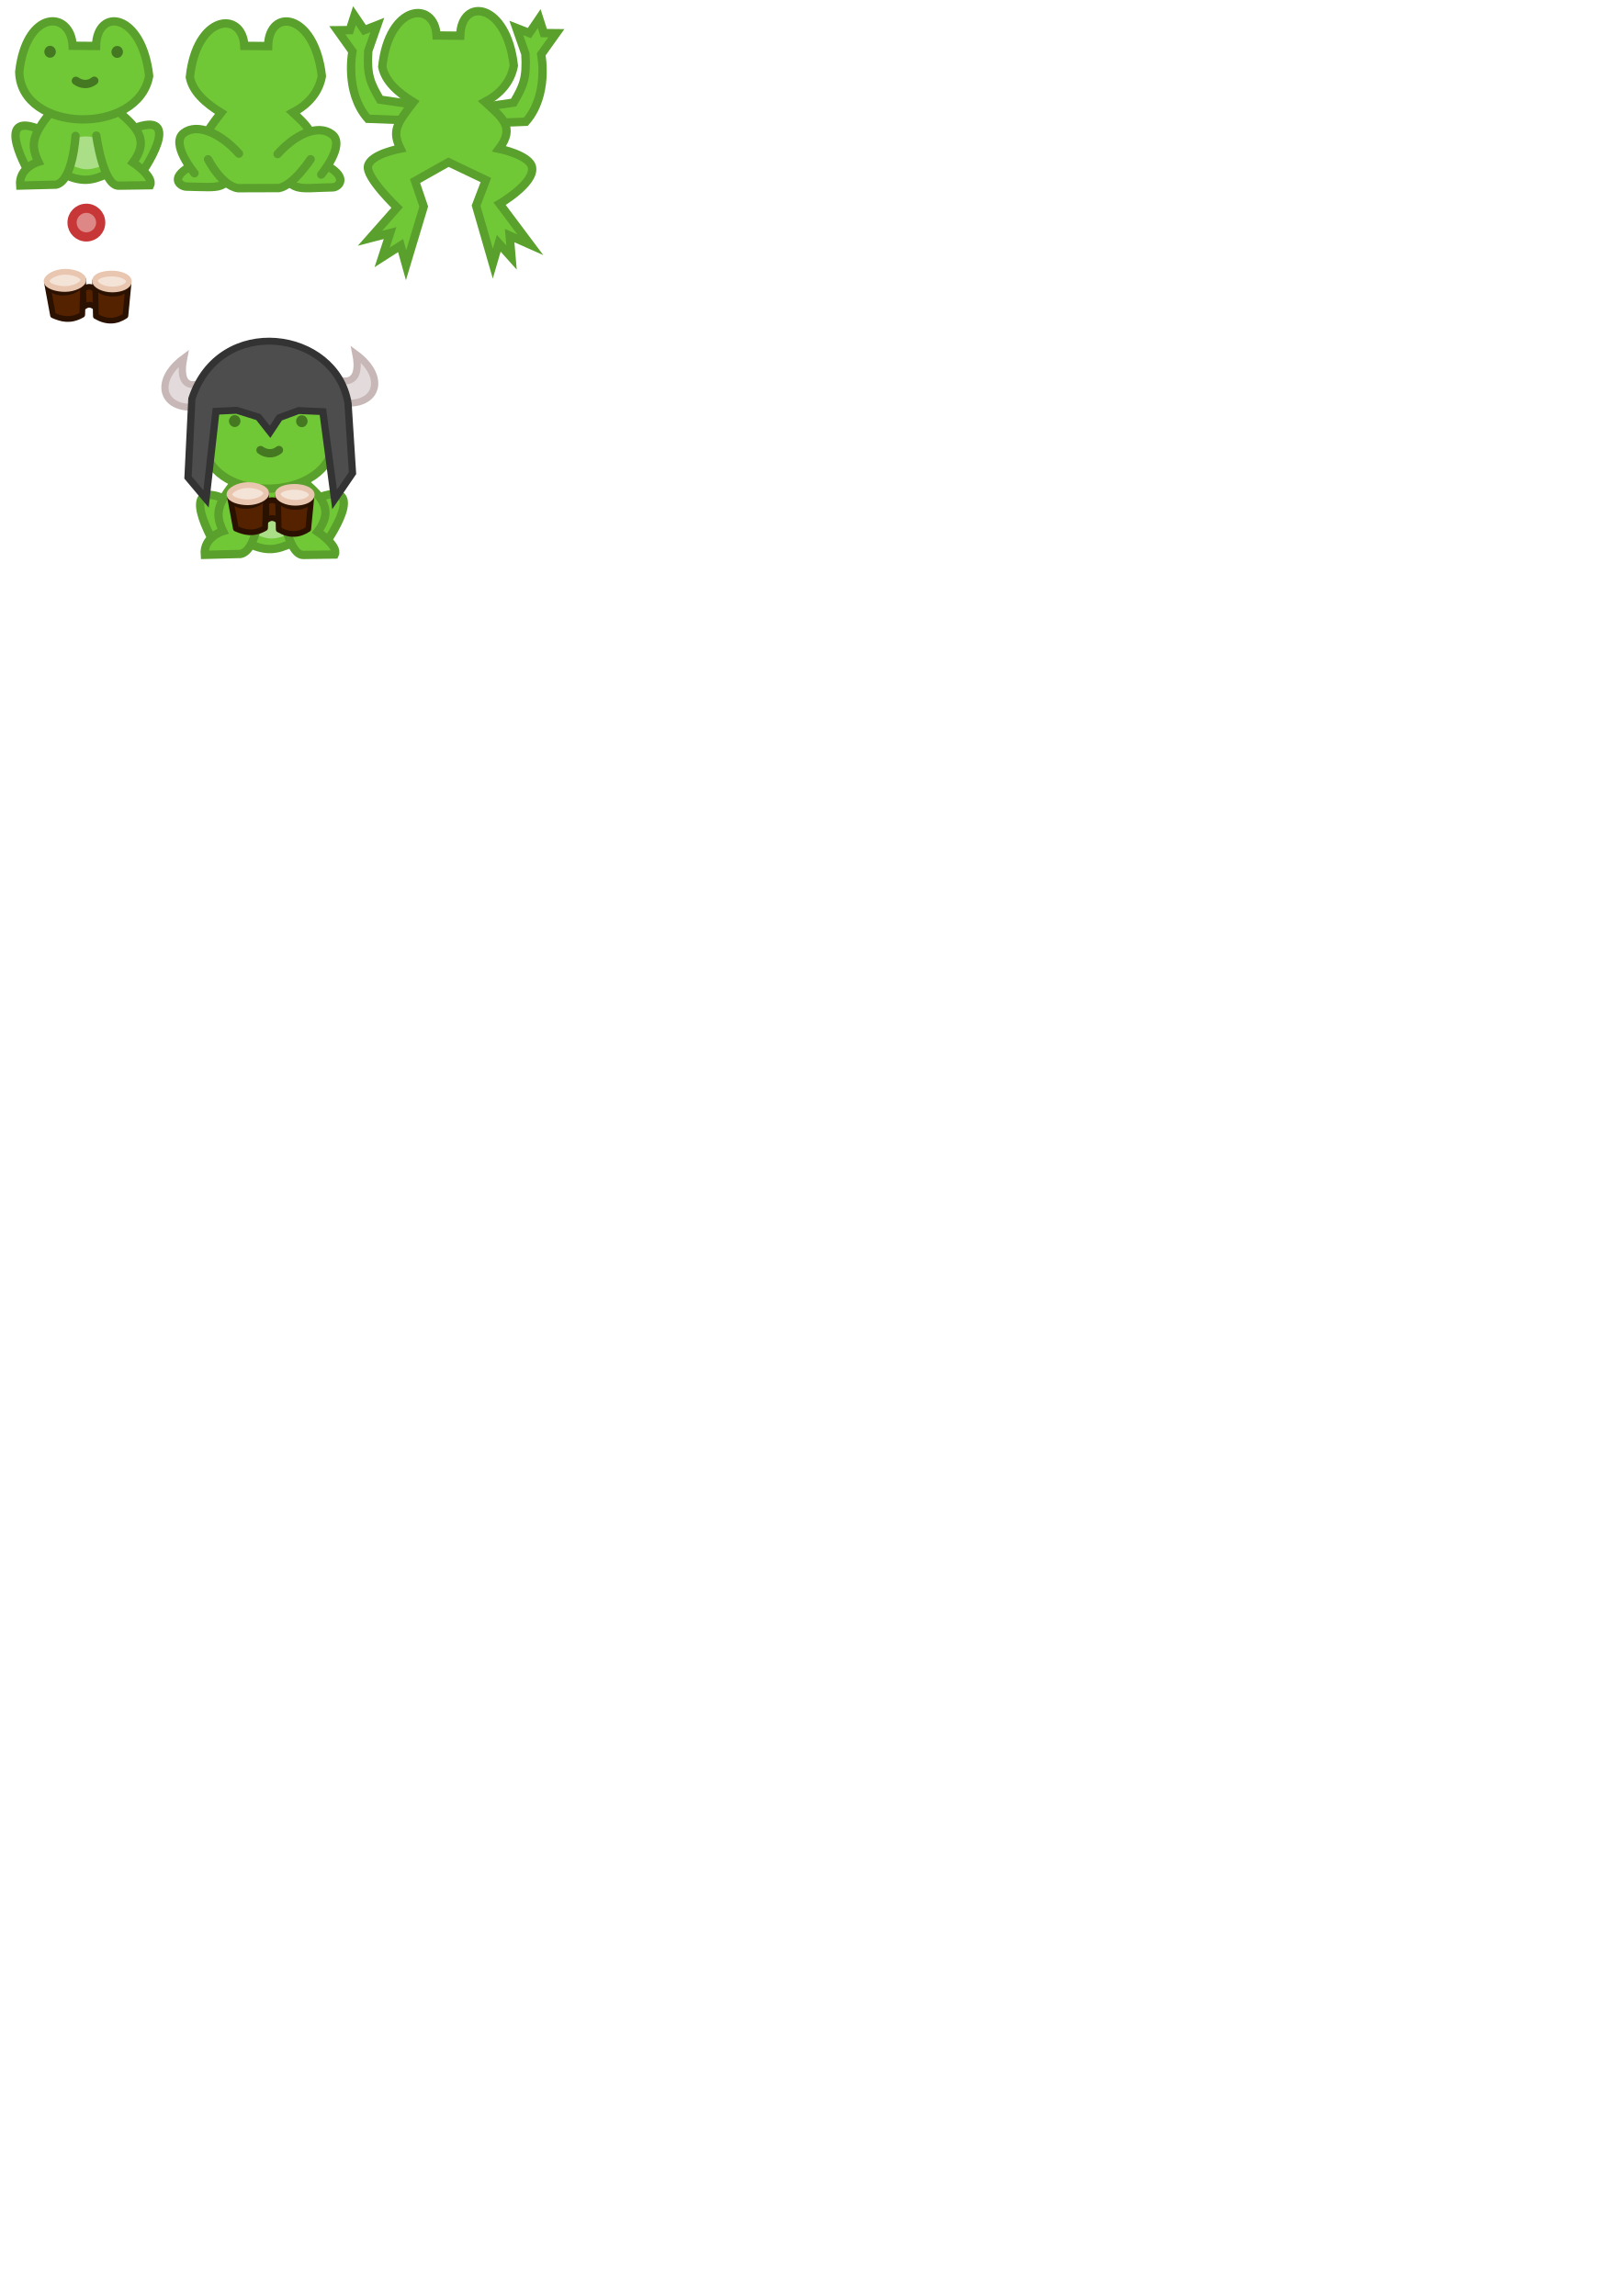
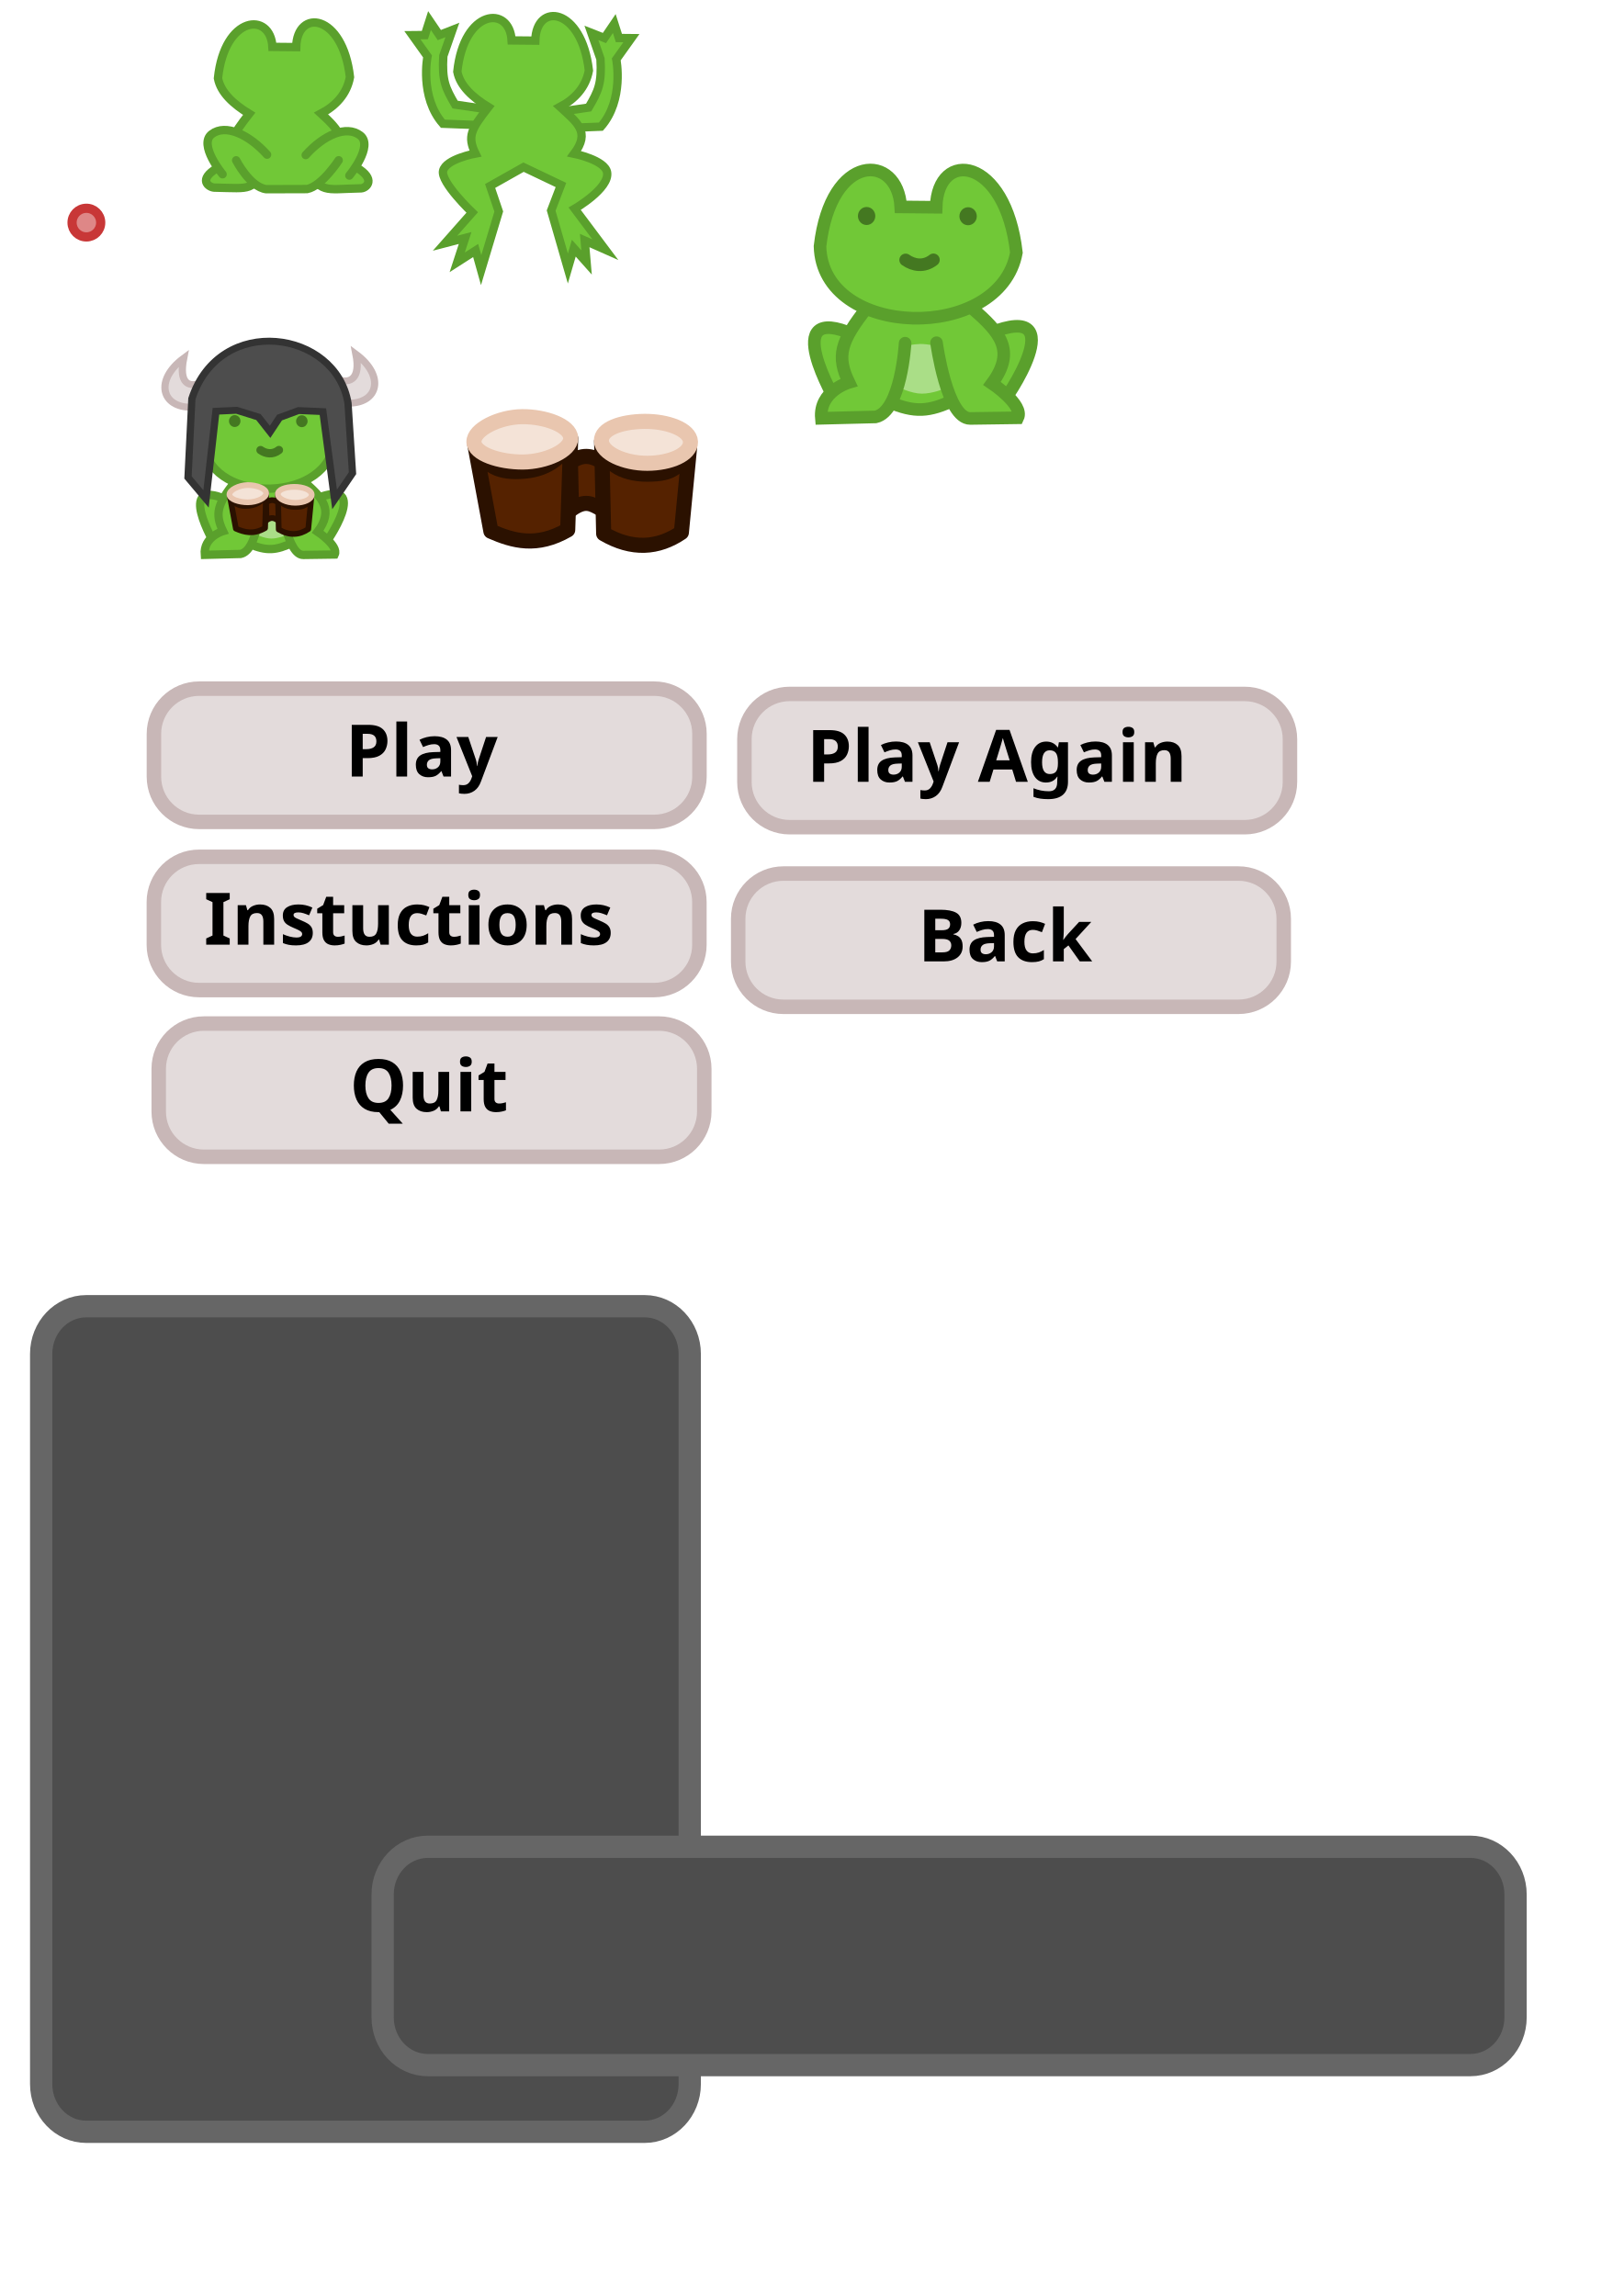
<svg xmlns="http://www.w3.org/2000/svg" width="210mm" height="297mm" viewBox="0 0 210 297" version="1.1" id="svg5">
-   <defs id="defs2" />
+   <defs id="defs2">
+     <rect x="99.5" y="350.325" width="258.821" height="48.956" id="rect7850" />
+     <rect x="99.5" y="350.325" width="258.821" height="48.956" id="rect7850-3" />
+     <rect x="99.5" y="350.325" width="258.821" height="48.956" id="rect7850-3-5" />
+     <rect x="99.5" y="350.325" width="258.821" height="48.956" id="rect7850-6" />
+     <rect x="99.5" y="350.325" width="258.821" height="48.956" id="rect7850-6-1" />
+   </defs>
  <g id="layer1">
-     <path style="fill:#71c837;stroke:#5aa02c;stroke-width:1.081px;stroke-linecap:butt;stroke-linejoin:miter;stroke-opacity:1" d="m 59.418,14.298 c 7.007,-1.027 7.007,-1.027 7.007,-1.027 1.261,-2.154 1.713,-3.126 1.528,-6.289 l -1.175,-3.366 1.688,0.663 1.272,-1.873 0.598,1.872 1.618,0.016 -1.957,2.743 c 0,0 1.051,5.246 -1.989,8.709 l -9.74,0.373" id="path44589" />
-     <path style="fill:#71c837;stroke:#5aa02c;stroke-width:1.081px;stroke-linecap:butt;stroke-linejoin:miter;stroke-opacity:1" d="M 56.162,13.914 C 49.156,12.888 49.156,12.888 49.156,12.888 47.894,10.734 47.442,9.762 47.628,6.599 L 48.803,3.233 47.114,3.896 45.842,2.023 45.244,3.895 43.626,3.911 45.583,6.654 c 0,0 -1.051,5.246 1.989,8.709 l 9.74,0.373" id="path44589-7" />
-     <g id="g76431">
+     <path style="fill:#71c837;stroke:#5aa02c;stroke-width:1.081px;stroke-linecap:butt;stroke-linejoin:miter;stroke-opacity:1" d="m 69.126,14.937 c 7.007,-1.027 7.007,-1.027 7.007,-1.027 1.261,-2.154 1.713,-3.126 1.528,-6.289 l -1.175,-3.366 1.688,0.663 1.272,-1.873 0.598,1.872 1.618,0.016 -1.957,2.743 c 0,0 1.051,5.246 -1.989,8.709 l -9.74,0.373" id="path44589" />
+     <path style="fill:#71c837;stroke:#5aa02c;stroke-width:1.081px;stroke-linecap:butt;stroke-linejoin:miter;stroke-opacity:1" d="M 65.87,14.554 C 58.863,13.528 58.863,13.528 58.863,13.528 57.602,11.374 57.15,10.401 57.335,7.239 l 1.175,-3.366 -1.688,0.663 -1.272,-1.873 -0.598,1.872 -1.618,0.016 1.957,2.743 c 0,0 -1.051,5.246 1.989,8.709 l 9.74,0.373" id="path44589-7" />
+     <g id="g76431" transform="matrix(1.511957,0,0,1.511957,102.29,17.81603)">
      <path style="fill:#71c837;stroke:#5aa02c;stroke-width:1.077px;stroke-linecap:butt;stroke-linejoin:miter;stroke-opacity:1" d="m 15.545,14.62 c 0,0 0,0 -1.526,7.789 -2.228,1.057 -3.41,1.129 -5.638,0.196 -1.846,-8.089 -1.846,-8.089 -1.846,-8.089" id="path12164" />
      <path style="fill:#71c837;stroke:#5aa02c;stroke-width:1.077px;stroke-linecap:butt;stroke-linejoin:miter;stroke-opacity:1" d="m 17.033,16.708 c 7.223,-2.875 1.235,5.944 1.043,5.928" id="path8471" />
      <path id="path11279" style="fill:#aade87;stroke:#aade87;stroke-width:1.075;stroke-linecap:round;stroke-linejoin:round" d="m 9.436,18.428 c 0.389,-0.092 1.19,-0.239 1.636,-0.245 0.513,-0.006 1.32,0.159 1.764,0.268 l 0.536,2.356 c -0.569,0.233 -1.415,0.549 -2.166,0.552 -0.748,0.003 -1.768,-0.492 -2.341,-0.719 z" />
      <path style="fill:#71c837;stroke:#5aa02c;stroke-width:1.077px;stroke-linecap:butt;stroke-linejoin:miter;stroke-opacity:1" d="m 5.393,16.853 c -6.608,-2.926 -1.513,5.749 -1.513,5.749" id="path8471-3" />
      <path style="fill:#71c837;stroke:#5aa02c;stroke-width:1.077px;stroke-linecap:round;stroke-linejoin:miter;stroke-opacity:1" d="m 6.535,14.516 c -2.324,2.936 -2.642,4.186 -1.572,6.418 0,0 -2.567,0.741 -2.357,3.069 4.638,-0.116 0,0 4.638,-0.116 2.191,-0.473 2.526,-6.309 2.526,-6.309 m 2.687,-0.041 c 0,0 0.885,6.508 2.888,6.48 4.064,-0.057 4.064,-0.057 4.064,-0.057 0.533,-1.107 -2.205,-2.943 -2.205,-2.943 2.083,-2.823 0.632,-4.391 -1.659,-6.397" id="path4727" />
      <path style="fill:#71c837;stroke:#5aa02c;stroke-width:1.077px;stroke-linecap:butt;stroke-linejoin:miter;stroke-opacity:1" d="m 9.397,5.919 3.028,0.029 C 12.544,0.907 18.369,1.604 19.289,9.829 17.892,17.551 2.678,17.254 2.491,9.288 3.419,1.173 9.152,1.323 9.397,5.919 Z" id="path911" />
      <path style="fill:#447821;stroke:#447821;stroke-width:0.529;stroke-linecap:round;stroke-linejoin:round;stroke-miterlimit:4;stroke-dasharray:none" id="path8813" d="m 15.637,6.717 a 0.479,0.506 0 0 1 -0.475,0.506 0.479,0.506 0 0 1 -0.482,-0.499 0.479,0.506 0 0 1 0.468,-0.513 0.479,0.506 0 0 1 0.488,0.492" />
      <path style="fill:#447821;stroke:#447821;stroke-width:0.529;stroke-linecap:round;stroke-linejoin:round;stroke-miterlimit:4;stroke-dasharray:none" id="path8813-6" d="M 6.955,6.696 A 0.479,0.506 0 0 1 6.48,7.202 0.479,0.506 0 0 1 5.998,6.703 0.479,0.506 0 0 1 6.466,6.19 0.479,0.506 0 0 1 6.955,6.682" />
      <path style="fill:#2d5016;stroke:#447821;stroke-width:1.077px;stroke-linecap:round;stroke-linejoin:miter;stroke-opacity:1" d="m 9.815,10.454 c 0.662,0.468 1.568,0.632 2.377,-0.007" id="path8970" />
    </g>
    <g id="g76431-3" transform="translate(23.88031,47.76882)">
      <path style="fill:#71c837;stroke:#5aa02c;stroke-width:1.077px;stroke-linecap:butt;stroke-linejoin:miter;stroke-opacity:1" d="m 15.545,14.62 c 0,0 0,0 -1.526,7.789 -2.228,1.057 -3.41,1.129 -5.638,0.196 -1.846,-8.089 -1.846,-8.089 -1.846,-8.089" id="path12164-1" />
      <path style="fill:#71c837;stroke:#5aa02c;stroke-width:1.077px;stroke-linecap:butt;stroke-linejoin:miter;stroke-opacity:1" d="m 17.033,16.708 c 7.223,-2.875 1.235,5.944 1.043,5.928" id="path8471-9" />
      <path id="path11279-4" style="fill:#aade87;stroke:#aade87;stroke-width:1.075;stroke-linecap:round;stroke-linejoin:round" d="m 9.436,18.428 c 0.389,-0.092 1.19,-0.239 1.636,-0.245 0.513,-0.006 1.32,0.159 1.764,0.268 l 0.536,2.356 c -0.569,0.233 -1.415,0.549 -2.166,0.552 -0.748,0.003 -1.768,-0.492 -2.341,-0.719 z" />
      <path style="fill:#71c837;stroke:#5aa02c;stroke-width:1.077px;stroke-linecap:butt;stroke-linejoin:miter;stroke-opacity:1" d="m 5.393,16.853 c -6.608,-2.926 -1.513,5.749 -1.513,5.749" id="path8471-3-7" />
      <path style="fill:#71c837;stroke:#5aa02c;stroke-width:1.077px;stroke-linecap:round;stroke-linejoin:miter;stroke-opacity:1" d="m 6.535,14.516 c -2.324,2.936 -2.642,4.186 -1.572,6.418 0,0 -2.567,0.741 -2.357,3.069 4.638,-0.116 0,0 4.638,-0.116 2.191,-0.473 2.526,-6.309 2.526,-6.309 m 2.687,-0.041 c 0,0 0.885,6.508 2.888,6.48 4.064,-0.057 4.064,-0.057 4.064,-0.057 0.533,-1.107 -2.205,-2.943 -2.205,-2.943 2.083,-2.823 0.632,-4.391 -1.659,-6.397" id="path4727-8" />
      <path style="fill:#71c837;stroke:#5aa02c;stroke-width:1.077px;stroke-linecap:butt;stroke-linejoin:miter;stroke-opacity:1" d="m 9.397,5.919 3.028,0.029 C 12.544,0.907 18.369,1.604 19.289,9.829 17.892,17.551 2.678,17.254 2.491,9.288 3.419,1.173 9.152,1.323 9.397,5.919 Z" id="path911-4" />
      <path style="fill:#447821;stroke:#447821;stroke-width:0.529;stroke-linecap:round;stroke-linejoin:round;stroke-miterlimit:4;stroke-dasharray:none" id="path8813-5" d="m 15.637,6.717 a 0.479,0.506 0 0 1 -0.475,0.506 0.479,0.506 0 0 1 -0.482,-0.499 0.479,0.506 0 0 1 0.468,-0.513 0.479,0.506 0 0 1 0.488,0.492" />
      <path style="fill:#447821;stroke:#447821;stroke-width:0.529;stroke-linecap:round;stroke-linejoin:round;stroke-miterlimit:4;stroke-dasharray:none" id="path8813-6-0" d="M 6.955,6.696 A 0.479,0.506 0 0 1 6.48,7.202 0.479,0.506 0 0 1 5.998,6.703 0.479,0.506 0 0 1 6.466,6.19 0.479,0.506 0 0 1 6.955,6.682" />
      <path style="fill:#2d5016;stroke:#447821;stroke-width:1.077px;stroke-linecap:round;stroke-linejoin:miter;stroke-opacity:1" d="m 9.815,10.454 c 0.662,0.468 1.568,0.632 2.377,-0.007" id="path8970-3" />
    </g>
-     <g id="g50495" transform="matrix(4.098432,0,0,4.098432,-63.02638,-38.71758)">
+     <g id="g50495" transform="matrix(4.098432,0,0,4.098432,-59.39187,-38.58653)">
      <path style="fill:#71c837;stroke:#5aa02c;stroke-width:0.265px;stroke-linecap:round;stroke-linejoin:miter;stroke-opacity:1" d="m 25.746,14.705 c 0.616,0.366 0.318,0.639 0.146,0.654 -1.223,0.025 -1.218,0.183 -1.816,-0.716" id="path29334-0" />
      <path style="fill:#71c837;stroke:#5aa02c;stroke-width:0.265px;stroke-linecap:round;stroke-linejoin:miter;stroke-opacity:1" d="m 21.345,14.72 c -0.616,0.366 -0.269,0.602 -0.098,0.616 1.223,0.025 1.182,0.119 1.652,-0.736" id="path29334-0-3" />
      <path style="fill:#71c837;stroke:#5aa02c;stroke-width:0.265px;stroke-linecap:round;stroke-linejoin:miter;stroke-opacity:1" d="m 25.02,14.579 c 0.515,-0.689 0.156,-1.072 -0.397,-1.58 0.469,-0.246 0.815,-0.622 0.912,-1.15 -0.228,-2.007 -1.668,-2.177 -1.697,-0.947 l -0.749,-0.007 c -0.06,-1.122 -1.512,-0.997 -1.719,0.99 0.086,0.451 0.483,0.814 0.985,1.121 -0.549,0.704 -0.676,0.926 -0.412,1.471" id="path4727-6" />
      <path style="fill:#71c837;stroke:#5aa02c;stroke-width:0.265px;stroke-linecap:round;stroke-linejoin:miter;stroke-opacity:1" d="m 21.515,14.915 c 0,0 -0.776,-0.934 -0.341,-1.267 0.436,-0.333 1.178,0.015 1.745,0.648" id="path8471-3-5" />
      <path style="fill:#71c837;stroke:#5aa02c;stroke-width:0.265px;stroke-linecap:round;stroke-linejoin:miter;stroke-opacity:1" d="m 25.516,14.956 c 0,0 0.776,-0.934 0.341,-1.267 -0.436,-0.333 -1.151,-0.012 -1.718,0.62" id="path8471-3-5-9" />
      <path style="fill:#71c837;stroke:#5aa02c;stroke-width:0.265px;stroke-linecap:round;stroke-linejoin:miter;stroke-opacity:1" d="m 21.944,14.475 c 0,0 0.43,0.845 0.949,0.911 1.289,-0.004 0,-5e-6 1.289,-0.004 0.466,-0.089 0.997,-0.909 0.997,-0.909" id="path29299" />
    </g>
-     <path style="fill:#71c837;stroke:#5aa02c;stroke-width:1.081px;stroke-linecap:butt;stroke-linejoin:miter;stroke-opacity:1" d="m 47.599,21.46 c -0.336,1.481 3.764,5.385 3.764,5.385 l -3.515,3.978 2.603,-0.677 -1.025,3.146 2.385,-1.528 0.709,2.54 2.281,-7.586 -1.119,-3.299 4.322,-2.437 4.837,2.307 -1.265,3.311 2.162,7.492 0.767,-2.63 1.651,1.849 -0.241,-2.837 2.675,1.188 -3.971,-5.303 c 0,0 4.533,-2.625 4.193,-4.696 -0.265,-1.612 -4.262,-2.42 -4.262,-2.42 2.104,-2.814 0.438,-3.979 -1.822,-6.057 1.915,-1.006 3.332,-2.54 3.728,-4.7 C 65.527,0.286 59.643,-0.408 59.522,4.618 L 56.464,4.589 c -0.247,-4.583 -6.176,-4.075 -7.023,4.043 0.351,1.841 1.974,3.325 4.026,4.579 -2.242,2.878 -2.764,3.784 -1.683,6.009 0,0 -3.836,0.697 -4.185,2.241 z" id="path37600" />
+     <path style="fill:#71c837;stroke:#5aa02c;stroke-width:1.081px;stroke-linecap:butt;stroke-linejoin:miter;stroke-opacity:1" d="m 57.306,22.1 c -0.336,1.481 3.764,5.385 3.764,5.385 l -3.515,3.978 2.603,-0.677 -1.025,3.146 2.385,-1.528 0.709,2.54 2.281,-7.586 -1.119,-3.299 4.322,-2.437 4.837,2.307 -1.265,3.311 2.162,7.492 0.767,-2.63 1.651,1.849 -0.241,-2.837 2.675,1.188 -3.971,-5.303 c 0,0 4.533,-2.625 4.193,-4.696 -0.265,-1.612 -4.262,-2.42 -4.262,-2.42 2.104,-2.814 0.438,-3.979 -1.822,-6.057 1.915,-1.006 3.332,-2.54 3.728,-4.7 -0.93,-8.201 -6.814,-8.896 -6.934,-3.869 l -3.058,-0.029 c -0.247,-4.583 -6.176,-4.075 -7.023,4.043 0.351,1.841 1.974,3.325 4.026,4.579 -2.242,2.878 -2.764,3.784 -1.683,6.009 0,0 -3.836,0.697 -4.185,2.241 z" id="path37600" />
    <path style="fill:#de8787;stroke:#c83737;stroke-width:1.191;stroke-linecap:round;stroke-linejoin:round;stroke-miterlimit:4;stroke-dasharray:none" id="path49137" d="m 13.024,28.795 a 1.852,1.852 0 0 1 -1.839,1.852 1.852,1.852 0 0 1 -1.865,-1.826 1.852,1.852 0 0 1 1.813,-1.878 1.852,1.852 0 0 1 1.89,1.8" />
-     <g id="g58533" transform="matrix(0.8003318,0,0,0.8003318,-2.470992,4.365802)">
+     <g id="g58533" transform="matrix(2.106483,0,0,2.106483,38.93437,-27.1377)">
      <path style="fill:#552200;stroke:#2b1100;stroke-width:0.926;stroke-linecap:round;stroke-linejoin:round;stroke-miterlimit:4;stroke-dasharray:none;stroke-opacity:1" d="m 10.674,40.214 0.983,5.293 c 1.378,0.601 2.815,1.011 4.716,-0.085 l 0.183,-5.619 c -0.442,1.091 -1.333,1.872 -2.805,2.012 -1.569,0.148 -2.427,-0.269 -3.077,-1.601 z" id="path50636" />
      <path style="fill:#552200;stroke:#2b1100;stroke-width:0.926;stroke-linecap:round;stroke-linejoin:round;stroke-miterlimit:4;stroke-dasharray:none;stroke-opacity:1" d="m 18.413,44.131 c -0.559,-0.297 -0.95,-0.59 -1.805,0.025 l -0.067,-2.884 c 0.855,-0.615 1.415,-0.322 1.974,-0.025" id="path50638" />
      <path style="fill:#552200;stroke:#2b1100;stroke-width:0.926;stroke-linecap:round;stroke-linejoin:round;stroke-miterlimit:4;stroke-dasharray:none;stroke-opacity:1" d="m 18.455,39.973 c 0.126,5.683 0.126,5.683 0.126,5.683 1.751,1.02 3.327,0.903 4.771,-0.072 l 0.498,-5.162 c -0.69,1.141 -0.934,1.57 -2.568,1.581 -1.634,0.011 -2.767,-0.757 -2.827,-2.031 z" id="path50640" />
      <path id="path51063" style="fill:#f4e3d7;stroke:#e9c6af;stroke-width:0.926;stroke-linecap:round;stroke-linejoin:round" d="m 16.556,39.803 c 1e-6,0.748 -1.527,1.447 -2.946,1.452 -1.419,0.005 -2.974,-0.493 -2.994,-1.241 -0.02,-0.748 1.534,-1.529 2.952,-1.544 1.418,-0.016 2.946,0.547 2.986,1.295" />
      <path id="path51063-9" style="fill:#f4e3d7;stroke:#e9c6af;stroke-width:0.926;stroke-linecap:round;stroke-linejoin:round" d="m 23.91,40.037 c 1e-6,0.748 -1.231,1.291 -2.649,1.296 -1.419,0.005 -2.799,-0.629 -2.819,-1.377 -0.02,-0.748 1.212,-1.181 2.631,-1.197 1.418,-0.016 2.796,0.493 2.836,1.24" />
    </g>
    <g id="g58533-7" transform="matrix(0.8003318,0,0,0.8003318,21.17815,31.95701)">
      <path style="fill:#552200;stroke:#2b1100;stroke-width:0.926;stroke-linecap:round;stroke-linejoin:round;stroke-miterlimit:4;stroke-dasharray:none;stroke-opacity:1" d="m 10.674,40.214 0.983,5.293 c 1.378,0.601 2.815,1.011 4.716,-0.085 l 0.183,-5.619 c -0.442,1.091 -1.333,1.872 -2.805,2.012 -1.569,0.148 -2.427,-0.269 -3.077,-1.601 z" id="path50636-3" />
      <path style="fill:#552200;stroke:#2b1100;stroke-width:0.926;stroke-linecap:round;stroke-linejoin:round;stroke-miterlimit:4;stroke-dasharray:none;stroke-opacity:1" d="m 18.413,44.131 c -0.559,-0.297 -0.95,-0.59 -1.805,0.025 l -0.067,-2.884 c 0.855,-0.615 1.415,-0.322 1.974,-0.025" id="path50638-6" />
      <path style="fill:#552200;stroke:#2b1100;stroke-width:0.926;stroke-linecap:round;stroke-linejoin:round;stroke-miterlimit:4;stroke-dasharray:none;stroke-opacity:1" d="m 18.455,39.973 c 0.126,5.683 0.126,5.683 0.126,5.683 1.751,1.02 3.327,0.903 4.771,-0.072 l 0.498,-5.162 c -0.69,1.141 -0.934,1.57 -2.568,1.581 -1.634,0.011 -2.767,-0.757 -2.827,-2.031 z" id="path50640-1" />
      <path id="path51063-2" style="fill:#f4e3d7;stroke:#e9c6af;stroke-width:0.926;stroke-linecap:round;stroke-linejoin:round" d="m 16.556,39.803 c 1e-6,0.748 -1.527,1.447 -2.946,1.452 -1.419,0.005 -2.974,-0.493 -2.994,-1.241 -0.02,-0.748 1.534,-1.529 2.952,-1.544 1.418,-0.016 2.946,0.547 2.986,1.295" />
      <path id="path51063-9-9" style="fill:#f4e3d7;stroke:#e9c6af;stroke-width:0.926;stroke-linecap:round;stroke-linejoin:round" d="m 23.91,40.037 c 1e-6,0.748 -1.231,1.291 -2.649,1.296 -1.419,0.005 -2.799,-0.629 -2.819,-1.377 -0.02,-0.748 1.212,-1.181 2.631,-1.197 1.418,-0.016 2.796,0.493 2.836,1.24" />
    </g>
    <g id="g75801" transform="matrix(1.179352,0,0,1.124019,-5.995176,-5.447604)">
      <path style="fill:#e3dbdb;stroke:#c8b7b7;stroke-width:0.794;stroke-linecap:butt;stroke-linejoin:miter;stroke-miterlimit:4;stroke-dasharray:none;stroke-opacity:1" d="m 42.44,48.622 c 0.916,0.244 2.233,-0.061 1.682,-3.011 3.223,2.517 2.427,5.694 -0.873,5.635" id="path72250" />
      <path style="fill:#e3dbdb;stroke:#c8b7b7;stroke-width:0.794;stroke-linecap:butt;stroke-linejoin:miter;stroke-miterlimit:4;stroke-dasharray:none;stroke-opacity:1" d="m 26.756,49.044 c -0.916,0.244 -2.085,-0.017 -1.534,-2.967 -3.223,2.517 -2.427,5.694 0.873,5.635" id="path72250-9" />
      <path style="fill:#4d4d4d;stroke:#333333;stroke-width:0.794;stroke-linecap:butt;stroke-linejoin:miter;stroke-miterlimit:4;stroke-dasharray:none;stroke-opacity:1" d="m 25.701,59.792 1.978,2.47 1.085,-10.088 2.273,-0.111 2.389,0.78 1.277,1.703 1.038,-1.644 2.083,-0.807 2.669,0.122 1.284,10.108 1.964,-3.025 -0.492,-8.056 c -1.308,-8.402 -14.061,-10.375 -17.123,-0.513 z" id="path67670" />
    </g>
+     <rect style="fill:#e3dbdb;stroke:#c8b7b7;stroke-width:1.872;stroke-miterlimit:4;stroke-dasharray:none" id="rect1827" width="70.557" height="17.236" x="19.908" y="89.081" rx="5.849" ry="5.849" />
+     <text xml:space="preserve" transform="matrix(0.2339688,0,0,0.2339688,2.194156,10.19919)" id="text7848" style="font-style:normal;font-variant:normal;font-weight:bold;font-stretch:normal;font-size:40px;line-height:1.25;font-family:sans-serif;-inkscape-font-specification:'sans-serif Bold';text-align:center;white-space:pre;shape-inside:url(#rect7850);fill:#000000;fill-opacity:1;stroke:none" x="39.15" y="0">
+       <tspan x="181.479" y="385.715" id="tspan55684">Play</tspan>
+     </text>
+     <rect style="fill:#e3dbdb;stroke:#c8b7b7;stroke-width:1.872;stroke-miterlimit:4;stroke-dasharray:none" id="rect1827-2" width="70.557" height="17.236" x="96.278" y="89.765" rx="5.849" ry="5.849" />
+     <text xml:space="preserve" transform="matrix(0.2339688,0,0,0.2339688,78.56412,10.8826)" id="text7848-9" style="font-style:normal;font-variant:normal;font-weight:bold;font-stretch:normal;font-size:40px;line-height:1.25;font-family:sans-serif;-inkscape-font-specification:'sans-serif Bold';text-align:center;white-space:pre;shape-inside:url(#rect7850-6);fill:#000000;fill-opacity:1;stroke:none" x="39.15" y="0">
+       <tspan x="110.131" y="385.715" id="tspan55686">Play Again</tspan>
+     </text>
+     <rect style="fill:#e3dbdb;stroke:#c8b7b7;stroke-width:1.872;stroke-miterlimit:4;stroke-dasharray:none" id="rect1827-2-2" width="70.557" height="17.236" x="95.473" y="112.999" rx="5.849" ry="5.849" />
+     <text xml:space="preserve" transform="matrix(0.2339688,0,0,0.2339688,77.75851,34.11656)" id="text7848-9-7" style="font-style:normal;font-variant:normal;font-weight:bold;font-stretch:normal;font-size:40px;line-height:1.25;font-family:sans-serif;-inkscape-font-specification:'sans-serif Bold';text-align:center;white-space:pre;shape-inside:url(#rect7850-6-1);fill:#000000;fill-opacity:1;stroke:none" x="39.15" y="0">
+       <tspan x="175.014" y="385.715" id="tspan55688">Back</tspan>
+     </text>
+     <rect style="fill:#e3dbdb;stroke:#c8b7b7;stroke-width:1.872;stroke-miterlimit:4;stroke-dasharray:none" id="rect1827-6" width="70.557" height="17.236" x="19.899" y="110.833" rx="5.849" ry="5.849" />
+     <text xml:space="preserve" transform="matrix(0.2339688,0,0,0.2339688,2.184362,31.95128)" id="text7848-7" style="font-style:normal;font-variant:normal;font-weight:bold;font-stretch:normal;font-size:40px;line-height:1.25;font-family:sans-serif;-inkscape-font-specification:'sans-serif Bold';text-align:center;white-space:pre;shape-inside:url(#rect7850-3);fill:#000000;fill-opacity:1;stroke:none" x="39.15" y="0">
+       <tspan x="103.373" y="385.715" id="tspan55690">Instuctions</tspan>
+     </text>
+     <rect style="fill:#e3dbdb;stroke:#c8b7b7;stroke-width:1.872;stroke-miterlimit:4;stroke-dasharray:none" id="rect1827-6-3" width="70.557" height="17.236" x="20.529" y="132.402" rx="5.849" ry="5.849" />
+     <text xml:space="preserve" transform="matrix(0.2339688,0,0,0.2339688,2.815216,53.51998)" id="text7848-7-5" style="font-style:normal;font-variant:normal;font-weight:bold;font-stretch:normal;font-size:40px;line-height:1.25;font-family:sans-serif;-inkscape-font-specification:'sans-serif Bold';text-align:center;white-space:pre;shape-inside:url(#rect7850-3-5);fill:#000000;fill-opacity:1;stroke:none" x="39.15" y="0">
+       <tspan x="181.254" y="385.715" id="tspan55692">Quit</tspan>
+     </text>
+     <rect style="fill:#4d4d4d;stroke:#666666;stroke-width:2.88;stroke-miterlimit:4;stroke-dasharray:none" id="rect41464" width="83.884" height="106.795" x="5.324" y="168.965" rx="5.832" ry="6.173" />
+     <rect style="fill:#4d4d4d;stroke:#666666;stroke-width:2.88;stroke-miterlimit:4;stroke-dasharray:none" id="rect41464-0" width="146.525" height="28.243" x="49.489" y="238.889" rx="5.832" ry="6.173" />
  </g>
</svg>
